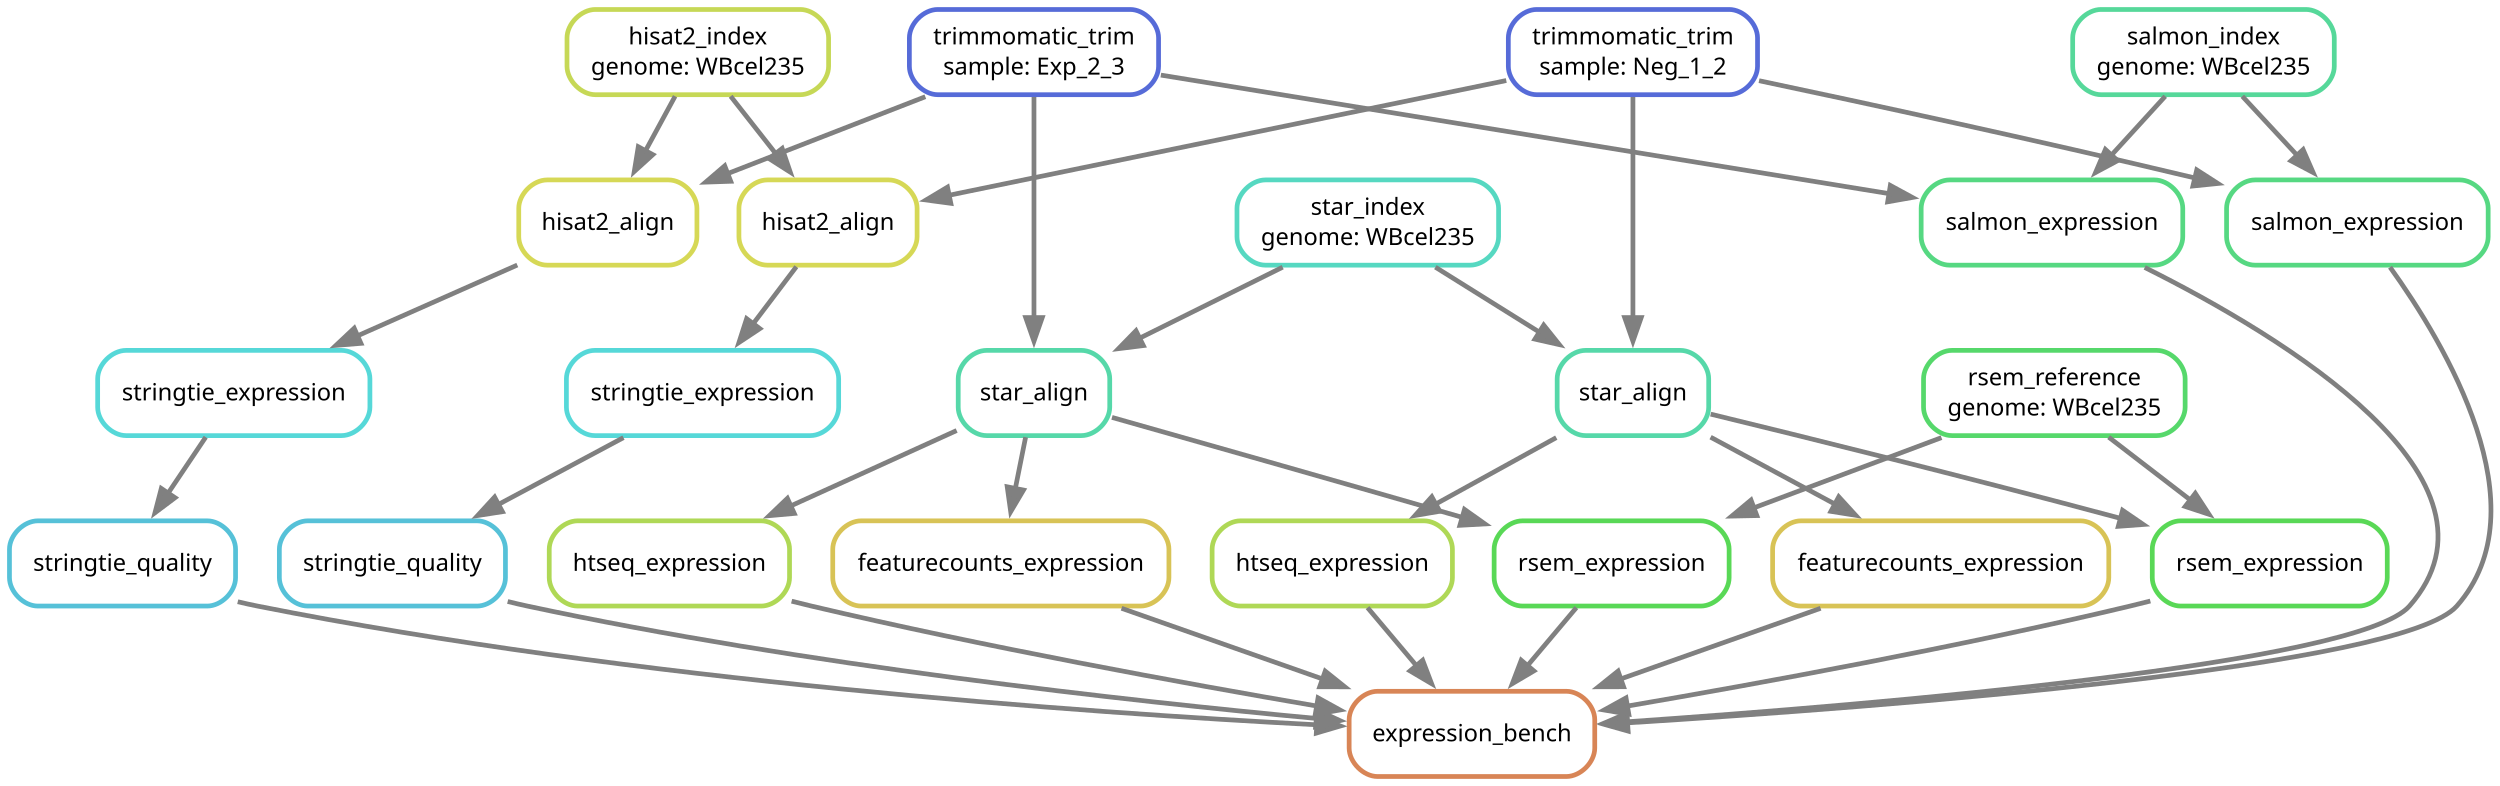
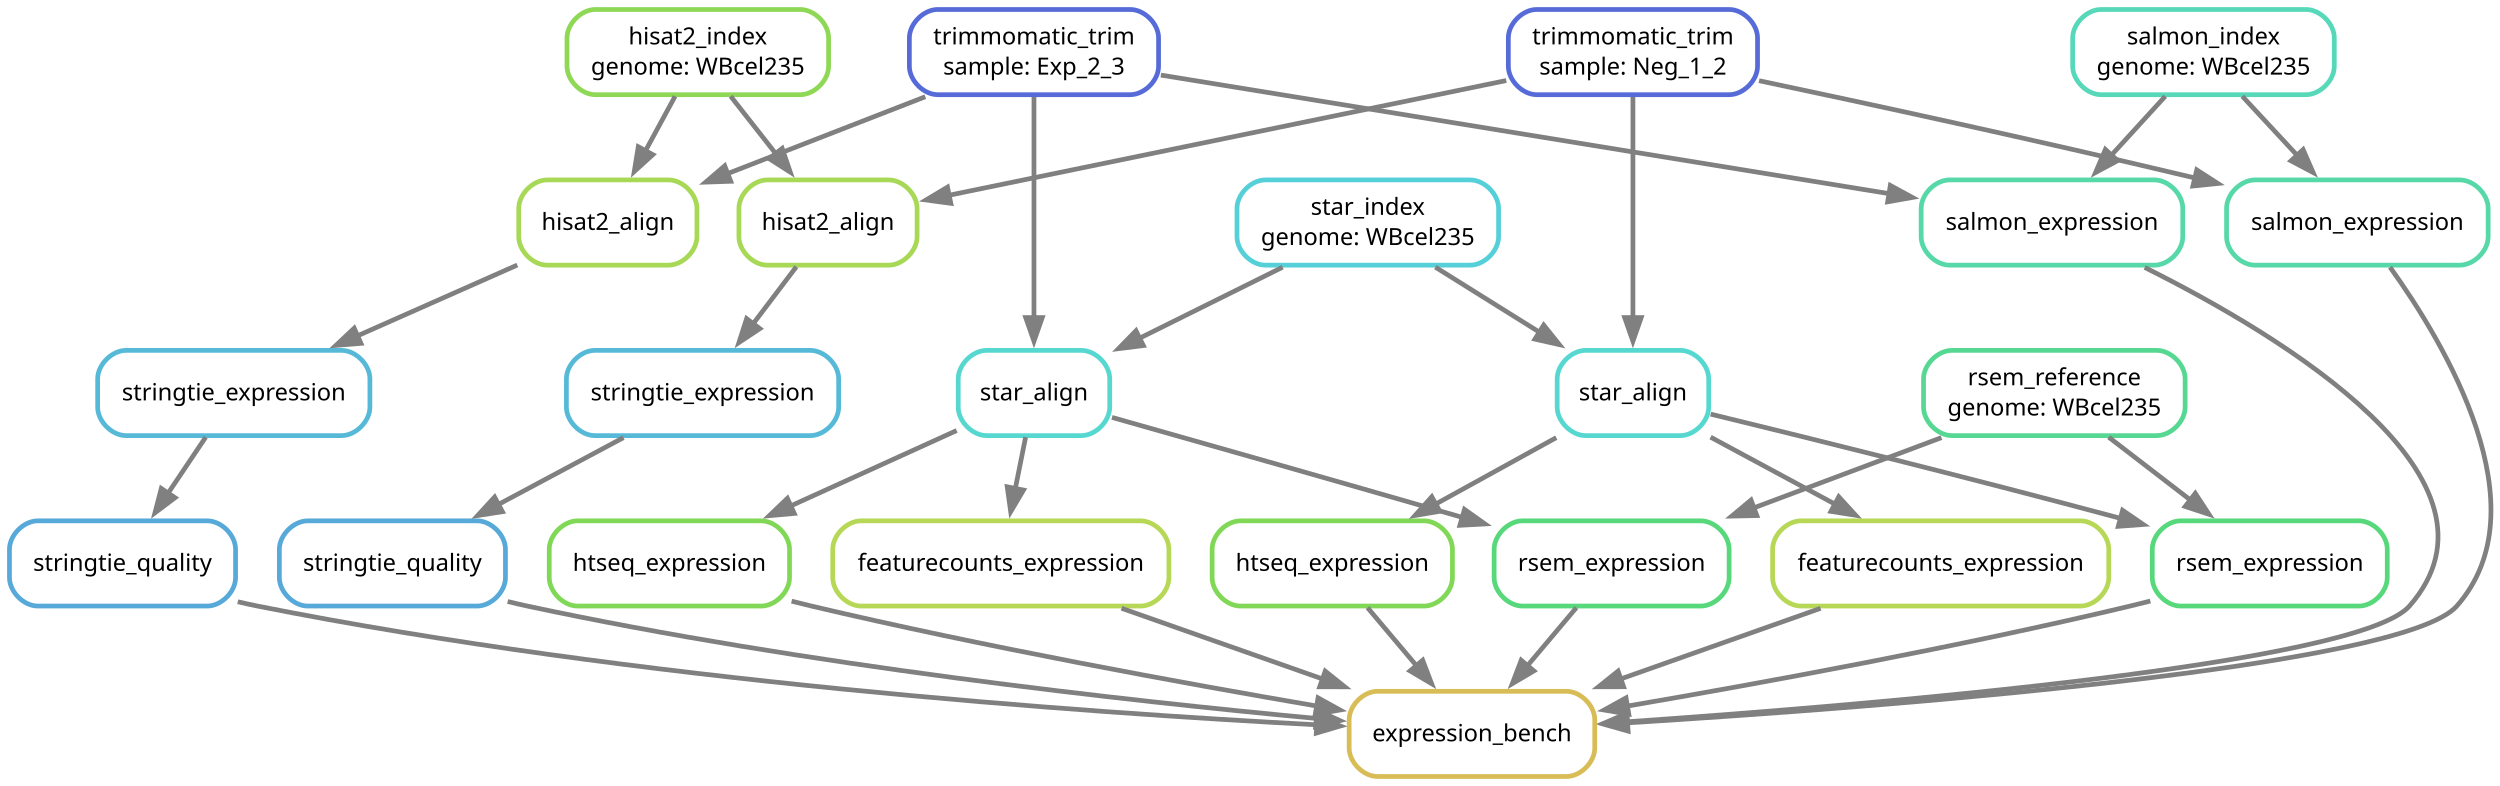
<svg xmlns="http://www.w3.org/2000/svg" width="1056pt" height="332pt" viewBox="0.00 0.00 1056.00 332.00">
  <g id="graph0" class="graph" transform="scale(1 1) rotate(0) translate(4 328)">
    <polygon fill="white" stroke="none" points="-4,4 -4,-328 1052.45,-328 1052.45,4 -4,4" />
    <g id="node1" class="node">
-       <path fill="none" stroke="#d88556" stroke-width="2" d="M657.62,-36C657.62,-36 577.88,-36 577.88,-36 571.88,-36 565.88,-30 565.88,-24 565.88,-24 565.88,-12 565.88,-12 565.88,-6 571.88,0 577.88,0 577.88,0 657.62,0 657.62,0 663.62,0 669.62,-6 669.62,-12 669.62,-12 669.62,-24 669.62,-24 669.62,-30 663.62,-36 657.62,-36" />
+       <path fill="none" stroke="#d8bc56" stroke-width="2" d="M657.62,-36C657.62,-36 577.88,-36 577.88,-36 571.88,-36 565.88,-30 565.88,-24 565.88,-24 565.88,-12 565.88,-12 565.88,-6 571.88,0 577.88,0 577.88,0 657.62,0 657.62,0 663.62,0 669.62,-6 669.62,-12 669.62,-12 669.62,-24 669.62,-24 669.62,-30 663.62,-36 657.62,-36" />
      <text xml:space="preserve" text-anchor="middle" x="617.75" y="-14.88" font-family="sans" font-size="10.00">expression_bench</text>
    </g>
    <g id="node2" class="node">
-       <path fill="none" stroke="#56c1d8" stroke-width="2" d="M83.5,-108C83.5,-108 12,-108 12,-108 6,-108 0,-102 0,-96 0,-96 0,-84 0,-84 0,-78 6,-72 12,-72 12,-72 83.5,-72 83.5,-72 89.5,-72 95.5,-78 95.5,-84 95.5,-84 95.5,-96 95.5,-96 95.5,-102 89.5,-108 83.5,-108" />
+       <path fill="none" stroke="#56a9d8" stroke-width="2" d="M83.5,-108C83.5,-108 12,-108 12,-108 6,-108 0,-102 0,-96 0,-96 0,-84 0,-84 0,-78 6,-72 12,-72 12,-72 83.5,-72 83.5,-72 89.5,-72 95.5,-78 95.5,-84 95.5,-84 95.5,-96 95.5,-96 95.5,-102 89.5,-108 83.5,-108" />
      <text xml:space="preserve" text-anchor="middle" x="47.75" y="-86.88" font-family="sans" font-size="10.00">stringtie_quality</text>
    </g>
    <g id="edge1" class="edge">
      <path fill="none" stroke="grey" stroke-width="2" d="M96.42,-73.83C99.22,-73.16 102.02,-72.54 104.75,-72 263.64,-40.39 454.19,-26.99 552.27,-21.84" />
      <polygon fill="grey" stroke="grey" stroke-width="2" points="552.37,-25.34 562.18,-21.34 552.01,-18.35 552.37,-25.34" />
    </g>
    <g id="node3" class="node">
-       <path fill="none" stroke="#56d8d8" stroke-width="2" d="M140.25,-180C140.25,-180 49.25,-180 49.25,-180 43.25,-180 37.25,-174 37.25,-168 37.25,-168 37.25,-156 37.25,-156 37.25,-150 43.25,-144 49.25,-144 49.25,-144 140.25,-144 140.25,-144 146.25,-144 152.25,-150 152.25,-156 152.25,-156 152.25,-168 152.25,-168 152.25,-174 146.25,-180 140.25,-180" />
+       <path fill="none" stroke="#56b9d8" stroke-width="2" d="M140.25,-180C140.25,-180 49.25,-180 49.25,-180 43.25,-180 37.25,-174 37.25,-168 37.25,-168 37.25,-156 37.25,-156 37.25,-150 43.25,-144 49.25,-144 49.25,-144 140.25,-144 140.25,-144 146.25,-144 152.25,-150 152.25,-156 152.25,-156 152.25,-168 152.25,-168 152.25,-174 146.25,-180 140.25,-180" />
      <text xml:space="preserve" text-anchor="middle" x="94.75" y="-158.88" font-family="sans" font-size="10.00">stringtie_expression</text>
    </g>
    <g id="edge11" class="edge">
      <path fill="none" stroke="grey" stroke-width="2" d="M82.89,-143.34C78.03,-136.1 72.28,-127.53 66.85,-119.45" />
      <polygon fill="grey" stroke="grey" stroke-width="2" points="69.94,-117.77 61.46,-111.41 64.13,-121.67 69.94,-117.77" />
    </g>
    <g id="node4" class="node">
-       <path fill="none" stroke="#d6d856" stroke-width="2" d="M278.38,-252C278.38,-252 227.12,-252 227.12,-252 221.12,-252 215.12,-246 215.12,-240 215.12,-240 215.12,-228 215.12,-228 215.12,-222 221.12,-216 227.12,-216 227.12,-216 278.38,-216 278.38,-216 284.38,-216 290.38,-222 290.38,-228 290.38,-228 290.38,-240 290.38,-240 290.38,-246 284.38,-252 278.38,-252" />
+       <path fill="none" stroke="#a7d856" stroke-width="2" d="M278.38,-252C278.38,-252 227.12,-252 227.12,-252 221.12,-252 215.12,-246 215.12,-240 215.12,-240 215.12,-228 215.12,-228 215.12,-222 221.12,-216 227.12,-216 227.12,-216 278.38,-216 278.38,-216 284.38,-216 290.38,-222 290.38,-228 290.38,-228 290.38,-240 290.38,-240 290.38,-246 284.38,-252 278.38,-252" />
      <text xml:space="preserve" text-anchor="middle" x="252.75" y="-230.88" font-family="sans" font-size="10.00">hisat2_align</text>
    </g>
    <g id="edge12" class="edge">
      <path fill="none" stroke="grey" stroke-width="2" d="M214.5,-216.05C194.24,-207.08 169.04,-195.91 147,-186.15" />
      <polygon fill="grey" stroke="grey" stroke-width="2" points="148.46,-182.97 137.9,-182.12 145.62,-189.37 148.46,-182.97" />
    </g>
    <g id="node5" class="node">
      <path fill="none" stroke="#566bd8" stroke-width="2" d="M473.38,-324C473.38,-324 392.12,-324 392.12,-324 386.12,-324 380.12,-318 380.12,-312 380.12,-312 380.12,-300 380.12,-300 380.12,-294 386.12,-288 392.12,-288 392.12,-288 473.38,-288 473.38,-288 479.38,-288 485.38,-294 485.38,-300 485.38,-300 485.38,-312 485.38,-312 485.38,-318 479.38,-324 473.38,-324" />
      <text xml:space="preserve" text-anchor="middle" x="432.75" y="-309.25" font-family="sans" font-size="10.00">trimmomatic_trim</text>
      <text xml:space="preserve" text-anchor="middle" x="432.75" y="-296.5" font-family="sans" font-size="10.00">sample: Exp_2_3</text>
    </g>
    <g id="edge13" class="edge">
      <path fill="none" stroke="grey" stroke-width="2" d="M386.86,-287.15C361.33,-277.22 329.49,-264.84 303.25,-254.64" />
      <polygon fill="grey" stroke="grey" stroke-width="2" points="304.66,-251.43 294.07,-251.07 302.12,-257.96 304.66,-251.43" />
    </g>
    <g id="node12" class="node">
-       <path fill="none" stroke="#56d8a9" stroke-width="2" d="M452.75,-180C452.75,-180 412.75,-180 412.75,-180 406.75,-180 400.75,-174 400.75,-168 400.75,-168 400.75,-156 400.75,-156 400.75,-150 406.75,-144 412.75,-144 412.75,-144 452.75,-144 452.75,-144 458.75,-144 464.75,-150 464.75,-156 464.75,-156 464.75,-168 464.75,-168 464.75,-174 458.75,-180 452.75,-180" />
+       <path fill="none" stroke="#56d8d0" stroke-width="2" d="M452.75,-180C452.75,-180 412.75,-180 412.75,-180 406.75,-180 400.75,-174 400.75,-168 400.75,-168 400.75,-156 400.75,-156 400.75,-150 406.75,-144 412.75,-144 412.75,-144 452.75,-144 452.75,-144 458.75,-144 464.75,-150 464.75,-156 464.75,-156 464.75,-168 464.75,-168 464.75,-174 458.75,-180 452.75,-180" />
      <text xml:space="preserve" text-anchor="middle" x="432.75" y="-158.88" font-family="sans" font-size="10.00">star_align</text>
    </g>
    <g id="edge20" class="edge">
      <path fill="none" stroke="grey" stroke-width="2" d="M432.75,-287.02C432.75,-263.54 432.75,-222.11 432.75,-193.64" />
      <polygon fill="grey" stroke="grey" stroke-width="2" points="436.25,-193.87 432.75,-183.87 429.25,-193.87 436.25,-193.87" />
    </g>
    <g id="node18" class="node">
-       <path fill="none" stroke="#56d882" stroke-width="2" d="M906,-252C906,-252 819.5,-252 819.5,-252 813.5,-252 807.5,-246 807.5,-240 807.5,-240 807.5,-228 807.5,-228 807.5,-222 813.5,-216 819.5,-216 819.5,-216 906,-216 906,-216 912,-216 918,-222 918,-228 918,-228 918,-240 918,-240 918,-246 912,-252 906,-252" />
+       <path fill="none" stroke="#56d8a9" stroke-width="2" d="M906,-252C906,-252 819.5,-252 819.5,-252 813.5,-252 807.5,-246 807.5,-240 807.5,-240 807.5,-228 807.5,-228 807.5,-222 813.5,-216 819.5,-216 819.5,-216 906,-216 906,-216 912,-216 918,-222 918,-228 918,-228 918,-240 918,-240 918,-246 912,-252 906,-252" />
      <text xml:space="preserve" text-anchor="middle" x="862.75" y="-230.88" font-family="sans" font-size="10.00">salmon_expression</text>
    </g>
    <g id="edge27" class="edge">
      <path fill="none" stroke="grey" stroke-width="2" d="M486.34,-296.28C564.18,-283.6 708.54,-260.1 794.09,-246.18" />
      <polygon fill="grey" stroke="grey" stroke-width="2" points="794.48,-249.66 803.79,-244.6 793.36,-242.75 794.48,-249.66" />
    </g>
    <g id="node6" class="node">
-       <path fill="none" stroke="#c6d856" stroke-width="2" d="M334,-324C334,-324 247.5,-324 247.5,-324 241.5,-324 235.5,-318 235.5,-312 235.5,-312 235.5,-300 235.5,-300 235.5,-294 241.5,-288 247.5,-288 247.5,-288 334,-288 334,-288 340,-288 346,-294 346,-300 346,-300 346,-312 346,-312 346,-318 340,-324 334,-324" />
+       <path fill="none" stroke="#8fd856" stroke-width="2" d="M334,-324C334,-324 247.5,-324 247.5,-324 241.5,-324 235.5,-318 235.5,-312 235.5,-312 235.5,-300 235.5,-300 235.5,-294 241.5,-288 247.5,-288 247.5,-288 334,-288 334,-288 340,-288 346,-294 346,-300 346,-300 346,-312 346,-312 346,-318 340,-324 334,-324" />
      <text xml:space="preserve" text-anchor="middle" x="290.75" y="-309.25" font-family="sans" font-size="10.00">hisat2_index</text>
      <text xml:space="preserve" text-anchor="middle" x="290.75" y="-296.5" font-family="sans" font-size="10.00">genome: WBcel235</text>
    </g>
    <g id="edge14" class="edge">
      <path fill="none" stroke="grey" stroke-width="2" d="M281.16,-287.34C277.36,-280.34 272.9,-272.12 268.64,-264.28" />
      <polygon fill="grey" stroke="grey" stroke-width="2" points="271.76,-262.68 263.91,-255.56 265.61,-266.02 271.76,-262.68" />
    </g>
    <g id="node9" class="node">
-       <path fill="none" stroke="#d6d856" stroke-width="2" d="M371.38,-252C371.38,-252 320.12,-252 320.12,-252 314.12,-252 308.12,-246 308.12,-240 308.12,-240 308.12,-228 308.12,-228 308.12,-222 314.12,-216 320.12,-216 320.12,-216 371.38,-216 371.38,-216 377.38,-216 383.38,-222 383.38,-228 383.38,-228 383.38,-240 383.38,-240 383.38,-246 377.38,-252 371.38,-252" />
+       <path fill="none" stroke="#a7d856" stroke-width="2" d="M371.38,-252C371.38,-252 320.12,-252 320.12,-252 314.12,-252 308.12,-246 308.12,-240 308.12,-240 308.12,-228 308.12,-228 308.12,-222 314.12,-216 320.12,-216 320.12,-216 371.38,-216 371.38,-216 377.38,-216 383.38,-222 383.38,-228 383.38,-228 383.38,-240 383.38,-240 383.38,-246 377.38,-252 371.38,-252" />
      <text xml:space="preserve" text-anchor="middle" x="345.75" y="-230.88" font-family="sans" font-size="10.00">hisat2_align</text>
    </g>
    <g id="edge18" class="edge">
      <path fill="none" stroke="grey" stroke-width="2" d="M304.63,-287.34C310.45,-279.93 317.35,-271.14 323.83,-262.9" />
      <polygon fill="grey" stroke="grey" stroke-width="2" points="326.39,-265.31 329.81,-255.28 320.88,-260.98 326.39,-265.31" />
    </g>
    <g id="node7" class="node">
-       <path fill="none" stroke="#56c1d8" stroke-width="2" d="M197.5,-108C197.5,-108 126,-108 126,-108 120,-108 114,-102 114,-96 114,-96 114,-84 114,-84 114,-78 120,-72 126,-72 126,-72 197.5,-72 197.5,-72 203.5,-72 209.5,-78 209.5,-84 209.5,-84 209.5,-96 209.5,-96 209.5,-102 203.5,-108 197.5,-108" />
+       <path fill="none" stroke="#56a9d8" stroke-width="2" d="M197.5,-108C197.5,-108 126,-108 126,-108 120,-108 114,-102 114,-96 114,-96 114,-84 114,-84 114,-78 120,-72 126,-72 126,-72 197.5,-72 197.5,-72 203.5,-72 209.5,-78 209.5,-84 209.5,-84 209.5,-96 209.5,-96 209.5,-102 203.5,-108 197.5,-108" />
      <text xml:space="preserve" text-anchor="middle" x="161.75" y="-86.88" font-family="sans" font-size="10.00">stringtie_quality</text>
    </g>
    <g id="edge2" class="edge">
      <path fill="none" stroke="grey" stroke-width="2" d="M210.44,-73.93C213.24,-73.23 216.02,-72.58 218.75,-72 334.93,-47.12 472.8,-31.91 552.29,-24.5" />
      <polygon fill="grey" stroke="grey" stroke-width="2" points="552.36,-28.01 562,-23.61 551.72,-21.04 552.36,-28.01" />
    </g>
    <g id="node8" class="node">
-       <path fill="none" stroke="#56d8d8" stroke-width="2" d="M338.25,-180C338.25,-180 247.25,-180 247.25,-180 241.25,-180 235.25,-174 235.25,-168 235.25,-168 235.25,-156 235.25,-156 235.25,-150 241.25,-144 247.25,-144 247.25,-144 338.25,-144 338.25,-144 344.25,-144 350.25,-150 350.25,-156 350.25,-156 350.25,-168 350.25,-168 350.25,-174 344.25,-180 338.25,-180" />
+       <path fill="none" stroke="#56b9d8" stroke-width="2" d="M338.25,-180C338.25,-180 247.25,-180 247.25,-180 241.25,-180 235.25,-174 235.25,-168 235.25,-168 235.25,-156 235.25,-156 235.25,-150 241.25,-144 247.25,-144 247.25,-144 338.25,-144 338.25,-144 344.25,-144 350.25,-150 350.25,-156 350.25,-156 350.25,-168 350.25,-168 350.25,-174 344.25,-180 338.25,-180" />
      <text xml:space="preserve" text-anchor="middle" x="292.75" y="-158.88" font-family="sans" font-size="10.00">stringtie_expression</text>
    </g>
    <g id="edge15" class="edge">
      <path fill="none" stroke="grey" stroke-width="2" d="M259.35,-143.15C243.19,-134.52 223.55,-124.02 206.14,-114.72" />
      <polygon fill="grey" stroke="grey" stroke-width="2" points="208.22,-111.87 197.75,-110.24 204.92,-118.04 208.22,-111.87" />
    </g>
    <g id="edge16" class="edge">
      <path fill="none" stroke="grey" stroke-width="2" d="M332.38,-215.34C326.83,-208.01 320.26,-199.34 314.08,-191.18" />
      <polygon fill="grey" stroke="grey" stroke-width="2" points="316.96,-189.18 308.13,-183.32 311.38,-193.4 316.96,-189.18" />
    </g>
    <g id="node10" class="node">
      <path fill="none" stroke="#566bd8" stroke-width="2" d="M726.38,-324C726.38,-324 645.12,-324 645.12,-324 639.12,-324 633.12,-318 633.12,-312 633.12,-312 633.12,-300 633.12,-300 633.12,-294 639.12,-288 645.12,-288 645.12,-288 726.38,-288 726.38,-288 732.38,-288 738.38,-294 738.38,-300 738.38,-300 738.38,-312 738.38,-312 738.38,-318 732.38,-324 726.38,-324" />
      <text xml:space="preserve" text-anchor="middle" x="685.75" y="-309.25" font-family="sans" font-size="10.00">trimmomatic_trim</text>
      <text xml:space="preserve" text-anchor="middle" x="685.75" y="-296.5" font-family="sans" font-size="10.00">sample: Neg_1_2</text>
    </g>
    <g id="edge17" class="edge">
      <path fill="none" stroke="grey" stroke-width="2" d="M632.25,-293.99C567.69,-280.69 459.94,-258.51 396.6,-245.47" />
      <polygon fill="grey" stroke="grey" stroke-width="2" points="397.63,-242.11 387.13,-243.52 396.22,-248.96 397.63,-242.11" />
    </g>
    <g id="node15" class="node">
-       <path fill="none" stroke="#56d8a9" stroke-width="2" d="M705.75,-180C705.75,-180 665.75,-180 665.75,-180 659.75,-180 653.75,-174 653.75,-168 653.75,-168 653.75,-156 653.75,-156 653.75,-150 659.75,-144 665.75,-144 665.75,-144 705.75,-144 705.75,-144 711.75,-144 717.75,-150 717.75,-156 717.75,-156 717.75,-168 717.75,-168 717.75,-174 711.75,-180 705.75,-180" />
+       <path fill="none" stroke="#56d8d0" stroke-width="2" d="M705.75,-180C705.75,-180 665.75,-180 665.75,-180 659.75,-180 653.75,-174 653.75,-168 653.75,-168 653.75,-156 653.75,-156 653.75,-150 659.75,-144 665.75,-144 665.75,-144 705.75,-144 705.75,-144 711.75,-144 717.75,-150 717.75,-156 717.75,-156 717.75,-168 717.75,-168 717.75,-174 711.75,-180 705.75,-180" />
      <text xml:space="preserve" text-anchor="middle" x="685.75" y="-158.88" font-family="sans" font-size="10.00">star_align</text>
    </g>
    <g id="edge23" class="edge">
      <path fill="none" stroke="grey" stroke-width="2" d="M685.75,-287.02C685.75,-263.54 685.75,-222.11 685.75,-193.64" />
      <polygon fill="grey" stroke="grey" stroke-width="2" points="689.25,-193.87 685.75,-183.87 682.25,-193.87 689.25,-193.87" />
    </g>
    <g id="node20" class="node">
-       <path fill="none" stroke="#56d882" stroke-width="2" d="M1035,-252C1035,-252 948.5,-252 948.5,-252 942.5,-252 936.5,-246 936.5,-240 936.5,-240 936.5,-228 936.5,-228 936.5,-222 942.5,-216 948.5,-216 948.5,-216 1035,-216 1035,-216 1041,-216 1047,-222 1047,-228 1047,-228 1047,-240 1047,-240 1047,-246 1041,-252 1035,-252" />
+       <path fill="none" stroke="#56d8a9" stroke-width="2" d="M1035,-252C1035,-252 948.5,-252 948.5,-252 942.5,-252 936.5,-246 936.5,-240 936.5,-240 936.5,-228 936.5,-228 936.5,-222 942.5,-216 948.5,-216 948.5,-216 1035,-216 1035,-216 1041,-216 1047,-222 1047,-228 1047,-228 1047,-240 1047,-240 1047,-246 1041,-252 1035,-252" />
      <text xml:space="preserve" text-anchor="middle" x="991.75" y="-230.88" font-family="sans" font-size="10.00">salmon_expression</text>
    </g>
    <g id="edge29" class="edge">
      <path fill="none" stroke="grey" stroke-width="2" d="M739.02,-293.91C785.17,-284.17 854.05,-269.29 923.29,-252.78" />
      <polygon fill="grey" stroke="grey" stroke-width="2" points="923.91,-256.23 932.82,-250.5 922.28,-249.43 923.91,-256.23" />
    </g>
    <g id="node11" class="node">
-       <path fill="none" stroke="#afd856" stroke-width="2" d="M317.5,-108C317.5,-108 240,-108 240,-108 234,-108 228,-102 228,-96 228,-96 228,-84 228,-84 228,-78 234,-72 240,-72 240,-72 317.5,-72 317.5,-72 323.5,-72 329.5,-78 329.5,-84 329.5,-84 329.5,-96 329.5,-96 329.5,-102 323.5,-108 317.5,-108" />
+       <path fill="none" stroke="#80d856" stroke-width="2" d="M317.5,-108C317.5,-108 240,-108 240,-108 234,-108 228,-102 228,-96 228,-96 228,-84 228,-84 228,-78 234,-72 240,-72 240,-72 317.5,-72 317.5,-72 323.5,-72 329.5,-78 329.5,-84 329.5,-84 329.5,-96 329.5,-96 329.5,-102 323.5,-108 317.5,-108" />
      <text xml:space="preserve" text-anchor="middle" x="278.75" y="-86.88" font-family="sans" font-size="10.00">htseq_expression</text>
    </g>
    <g id="edge3" class="edge">
      <path fill="none" stroke="grey" stroke-width="2" d="M330.38,-74.06C333.21,-73.34 336.01,-72.65 338.75,-72 411.31,-54.86 495.5,-39.48 552.26,-29.76" />
      <polygon fill="grey" stroke="grey" stroke-width="2" points="552.75,-33.22 562.02,-28.1 551.58,-26.32 552.75,-33.22" />
    </g>
    <g id="edge19" class="edge">
      <path fill="none" stroke="grey" stroke-width="2" d="M400.09,-146.15C379.72,-136.89 353.06,-124.78 329.92,-114.26" />
      <polygon fill="grey" stroke="grey" stroke-width="2" points="331.5,-111.13 320.95,-110.18 328.6,-117.5 331.5,-111.13" />
    </g>
    <g id="node16" class="node">
-       <path fill="none" stroke="#d8c356" stroke-width="2" d="M477.75,-108C477.75,-108 359.75,-108 359.75,-108 353.75,-108 347.75,-102 347.75,-96 347.75,-96 347.75,-84 347.75,-84 347.75,-78 353.75,-72 359.75,-72 359.75,-72 477.75,-72 477.75,-72 483.75,-72 489.75,-78 489.75,-84 489.75,-84 489.75,-96 489.75,-96 489.75,-102 483.75,-108 477.75,-108" />
+       <path fill="none" stroke="#b6d856" stroke-width="2" d="M477.75,-108C477.75,-108 359.75,-108 359.75,-108 353.75,-108 347.75,-102 347.75,-96 347.75,-96 347.75,-84 347.75,-84 347.75,-78 353.75,-72 359.75,-72 359.75,-72 477.75,-72 477.75,-72 483.75,-72 489.75,-78 489.75,-84 489.75,-84 489.75,-96 489.75,-96 489.75,-102 483.75,-108 477.75,-108" />
      <text xml:space="preserve" text-anchor="middle" x="418.75" y="-86.88" font-family="sans" font-size="10.00">featurecounts_expression</text>
    </g>
    <g id="edge25" class="edge">
      <path fill="none" stroke="grey" stroke-width="2" d="M429.22,-143.34C427.9,-136.75 426.37,-129.08 424.88,-121.67" />
      <polygon fill="grey" stroke="grey" stroke-width="2" points="428.32,-120.99 422.92,-111.87 421.45,-122.36 428.32,-120.99" />
    </g>
    <g id="node21" class="node">
-       <path fill="none" stroke="#59d856" stroke-width="2" d="M714.38,-108C714.38,-108 639.12,-108 639.12,-108 633.12,-108 627.12,-102 627.12,-96 627.12,-96 627.12,-84 627.12,-84 627.12,-78 633.12,-72 639.12,-72 639.12,-72 714.38,-72 714.38,-72 720.38,-72 726.38,-78 726.38,-84 726.38,-84 726.38,-96 726.38,-96 726.38,-102 720.38,-108 714.38,-108" />
+       <path fill="none" stroke="#56d87b" stroke-width="2" d="M714.38,-108C714.38,-108 639.12,-108 639.12,-108 633.12,-108 627.12,-102 627.12,-96 627.12,-96 627.12,-84 627.12,-84 627.12,-78 633.12,-72 639.12,-72 639.12,-72 714.38,-72 714.38,-72 720.38,-72 726.38,-78 726.38,-84 726.38,-84 726.38,-96 726.38,-96 726.38,-102 720.38,-108 714.38,-108" />
      <text xml:space="preserve" text-anchor="middle" x="676.75" y="-86.88" font-family="sans" font-size="10.00">rsem_expression</text>
    </g>
    <g id="edge31" class="edge">
      <path fill="none" stroke="grey" stroke-width="2" d="M465.7,-151.69C500.35,-141.89 556.8,-125.86 613.64,-109.47" />
      <polygon fill="grey" stroke="grey" stroke-width="2" points="614.6,-112.83 623.24,-106.7 612.66,-106.11 614.6,-112.83" />
    </g>
    <g id="node13" class="node">
-       <path fill="none" stroke="#56d8c1" stroke-width="2" d="M617,-252C617,-252 530.5,-252 530.5,-252 524.5,-252 518.5,-246 518.5,-240 518.5,-240 518.5,-228 518.5,-228 518.5,-222 524.5,-216 530.5,-216 530.5,-216 617,-216 617,-216 623,-216 629,-222 629,-228 629,-228 629,-240 629,-240 629,-246 623,-252 617,-252" />
+       <path fill="none" stroke="#56d0d8" stroke-width="2" d="M617,-252C617,-252 530.5,-252 530.5,-252 524.5,-252 518.5,-246 518.5,-240 518.5,-240 518.5,-228 518.5,-228 518.5,-222 524.5,-216 530.5,-216 530.5,-216 617,-216 617,-216 623,-216 629,-222 629,-228 629,-228 629,-240 629,-240 629,-246 623,-252 617,-252" />
      <text xml:space="preserve" text-anchor="middle" x="573.75" y="-237.25" font-family="sans" font-size="10.00">star_index</text>
      <text xml:space="preserve" text-anchor="middle" x="573.75" y="-224.5" font-family="sans" font-size="10.00">genome: WBcel235</text>
    </g>
    <g id="edge21" class="edge">
      <path fill="none" stroke="grey" stroke-width="2" d="M537.8,-215.15C519.34,-205.99 496.67,-194.73 477.13,-185.03" />
      <polygon fill="grey" stroke="grey" stroke-width="2" points="478.95,-182.03 468.44,-180.72 475.84,-188.3 478.95,-182.03" />
    </g>
    <g id="edge24" class="edge">
      <path fill="none" stroke="grey" stroke-width="2" d="M602.3,-215.15C615.73,-206.76 631.96,-196.62 646.51,-187.52" />
      <polygon fill="grey" stroke="grey" stroke-width="2" points="648.06,-190.68 654.68,-182.42 644.35,-184.75 648.06,-190.68" />
    </g>
    <g id="node14" class="node">
-       <path fill="none" stroke="#afd856" stroke-width="2" d="M597.5,-108C597.5,-108 520,-108 520,-108 514,-108 508,-102 508,-96 508,-96 508,-84 508,-84 508,-78 514,-72 520,-72 520,-72 597.5,-72 597.5,-72 603.5,-72 609.5,-78 609.5,-84 609.5,-84 609.5,-96 609.5,-96 609.5,-102 603.5,-108 597.5,-108" />
+       <path fill="none" stroke="#80d856" stroke-width="2" d="M597.5,-108C597.5,-108 520,-108 520,-108 514,-108 508,-102 508,-96 508,-96 508,-84 508,-84 508,-78 514,-72 520,-72 520,-72 597.5,-72 597.5,-72 603.5,-72 609.5,-78 609.5,-84 609.5,-84 609.5,-96 609.5,-96 609.5,-102 603.5,-108 597.5,-108" />
      <text xml:space="preserve" text-anchor="middle" x="558.75" y="-86.88" font-family="sans" font-size="10.00">htseq_expression</text>
    </g>
    <g id="edge4" class="edge">
      <path fill="none" stroke="grey" stroke-width="2" d="M573.64,-71.34C579.95,-63.85 587.45,-54.95 594.46,-46.63" />
      <polygon fill="grey" stroke="grey" stroke-width="2" points="596.94,-49.12 600.71,-39.22 591.59,-44.61 596.94,-49.12" />
    </g>
    <g id="edge22" class="edge">
      <path fill="none" stroke="grey" stroke-width="2" d="M653.37,-143.15C637.85,-134.6 619.03,-124.22 602.27,-114.99" />
      <polygon fill="grey" stroke="grey" stroke-width="2" points="604.17,-112.04 593.72,-110.27 600.79,-118.17 604.17,-112.04" />
    </g>
    <g id="node17" class="node">
-       <path fill="none" stroke="#d8c356" stroke-width="2" d="M874.75,-108C874.75,-108 756.75,-108 756.75,-108 750.75,-108 744.75,-102 744.75,-96 744.75,-96 744.75,-84 744.75,-84 744.75,-78 750.75,-72 756.75,-72 756.75,-72 874.75,-72 874.75,-72 880.75,-72 886.75,-78 886.75,-84 886.75,-84 886.75,-96 886.75,-96 886.75,-102 880.75,-108 874.75,-108" />
+       <path fill="none" stroke="#b6d856" stroke-width="2" d="M874.75,-108C874.75,-108 756.75,-108 756.75,-108 750.75,-108 744.75,-102 744.75,-96 744.75,-96 744.75,-84 744.75,-84 744.75,-78 750.75,-72 756.75,-72 756.75,-72 874.75,-72 874.75,-72 880.75,-72 886.75,-78 886.75,-84 886.75,-84 886.75,-96 886.75,-96 886.75,-102 880.75,-108 874.75,-108" />
      <text xml:space="preserve" text-anchor="middle" x="815.75" y="-86.88" font-family="sans" font-size="10.00">featurecounts_expression</text>
    </g>
    <g id="edge26" class="edge">
      <path fill="none" stroke="grey" stroke-width="2" d="M718.55,-143.34C734.6,-134.7 754.14,-124.17 771.48,-114.84" />
      <polygon fill="grey" stroke="grey" stroke-width="2" points="772.69,-118.16 779.84,-110.34 769.37,-112 772.69,-118.16" />
    </g>
    <g id="node23" class="node">
-       <path fill="none" stroke="#59d856" stroke-width="2" d="M992.38,-108C992.38,-108 917.12,-108 917.12,-108 911.12,-108 905.12,-102 905.12,-96 905.12,-96 905.12,-84 905.12,-84 905.12,-78 911.12,-72 917.12,-72 917.12,-72 992.38,-72 992.38,-72 998.38,-72 1004.38,-78 1004.38,-84 1004.38,-84 1004.38,-96 1004.38,-96 1004.38,-102 998.38,-108 992.38,-108" />
+       <path fill="none" stroke="#56d87b" stroke-width="2" d="M992.38,-108C992.38,-108 917.12,-108 917.12,-108 911.12,-108 905.12,-102 905.12,-96 905.12,-96 905.12,-84 905.12,-84 905.12,-78 911.12,-72 917.12,-72 917.12,-72 992.38,-72 992.38,-72 998.38,-72 1004.38,-78 1004.38,-84 1004.38,-84 1004.38,-96 1004.38,-96 1004.38,-102 998.38,-108 992.38,-108" />
      <text xml:space="preserve" text-anchor="middle" x="954.75" y="-86.88" font-family="sans" font-size="10.00">rsem_expression</text>
    </g>
    <g id="edge33" class="edge">
      <path fill="none" stroke="grey" stroke-width="2" d="M718.58,-153.07C757.55,-143.59 824.83,-126.97 891.76,-109.03" />
      <polygon fill="grey" stroke="grey" stroke-width="2" points="892.58,-112.44 901.33,-106.46 890.76,-105.68 892.58,-112.44" />
    </g>
    <g id="edge5" class="edge">
      <path fill="none" stroke="grey" stroke-width="2" d="M469.74,-71.06C495.6,-61.97 527.26,-50.83 554.65,-41.2" />
      <polygon fill="grey" stroke="grey" stroke-width="2" points="555.77,-44.51 564.04,-37.89 553.44,-37.91 555.77,-44.51" />
    </g>
    <g id="edge6" class="edge">
      <path fill="none" stroke="grey" stroke-width="2" d="M765.02,-71.06C739.28,-61.97 707.79,-50.83 680.54,-41.2" />
      <polygon fill="grey" stroke="grey" stroke-width="2" points="681.8,-37.93 671.2,-37.9 679.47,-44.53 681.8,-37.93" />
    </g>
    <g id="edge7" class="edge">
      <path fill="none" stroke="grey" stroke-width="2" d="M901.93,-215.03C960.79,-185.67 1060.44,-125.35 1013.75,-72 992.35,-47.54 790.01,-30.49 683.15,-23.11" />
      <polygon fill="grey" stroke="grey" stroke-width="2" points="683.53,-19.62 673.32,-22.44 683.06,-26.61 683.53,-19.62" />
    </g>
    <g id="node19" class="node">
-       <path fill="none" stroke="#56d89a" stroke-width="2" d="M970,-324C970,-324 883.5,-324 883.5,-324 877.5,-324 871.5,-318 871.5,-312 871.5,-312 871.5,-300 871.5,-300 871.5,-294 877.5,-288 883.5,-288 883.5,-288 970,-288 970,-288 976,-288 982,-294 982,-300 982,-300 982,-312 982,-312 982,-318 976,-324 970,-324" />
+       <path fill="none" stroke="#56d8b9" stroke-width="2" d="M970,-324C970,-324 883.5,-324 883.5,-324 877.5,-324 871.5,-318 871.5,-312 871.5,-312 871.5,-300 871.5,-300 871.5,-294 877.5,-288 883.5,-288 883.5,-288 970,-288 970,-288 976,-288 982,-294 982,-300 982,-300 982,-312 982,-312 982,-318 976,-324 970,-324" />
      <text xml:space="preserve" text-anchor="middle" x="926.75" y="-309.25" font-family="sans" font-size="10.00">salmon_index</text>
      <text xml:space="preserve" text-anchor="middle" x="926.75" y="-296.5" font-family="sans" font-size="10.00">genome: WBcel235</text>
    </g>
    <g id="edge28" class="edge">
      <path fill="none" stroke="grey" stroke-width="2" d="M910.6,-287.34C903.68,-279.77 895.44,-270.75 887.76,-262.35" />
      <polygon fill="grey" stroke="grey" stroke-width="2" points="890.49,-260.15 881.16,-255.14 885.32,-264.88 890.49,-260.15" />
    </g>
    <g id="edge30" class="edge">
      <path fill="none" stroke="grey" stroke-width="2" d="M943.15,-287.34C950.18,-279.77 958.55,-270.75 966.35,-262.35" />
      <polygon fill="grey" stroke="grey" stroke-width="2" points="968.83,-264.83 973.07,-255.12 963.7,-260.07 968.83,-264.83" />
    </g>
    <g id="edge8" class="edge">
      <path fill="none" stroke="grey" stroke-width="2" d="M1005.55,-215.14C1028.89,-182.65 1070.22,-113.41 1033.75,-72 1010.98,-46.15 794.52,-29.55 683.19,-22.66" />
      <polygon fill="grey" stroke="grey" stroke-width="2" points="683.7,-19.18 673.5,-22.07 683.27,-26.17 683.7,-19.18" />
    </g>
    <g id="edge9" class="edge">
      <path fill="none" stroke="grey" stroke-width="2" d="M661.86,-71.34C655.55,-63.85 648.05,-54.95 641.04,-46.63" />
      <polygon fill="grey" stroke="grey" stroke-width="2" points="643.91,-44.61 634.79,-39.22 638.56,-49.12 643.91,-44.61" />
    </g>
    <g id="node22" class="node">
-       <path fill="none" stroke="#56d86b" stroke-width="2" d="M907,-180C907,-180 820.5,-180 820.5,-180 814.5,-180 808.5,-174 808.5,-168 808.5,-168 808.5,-156 808.5,-156 808.5,-150 814.5,-144 820.5,-144 820.5,-144 907,-144 907,-144 913,-144 919,-150 919,-156 919,-156 919,-168 919,-168 919,-174 913,-180 907,-180" />
+       <path fill="none" stroke="#56d892" stroke-width="2" d="M907,-180C907,-180 820.5,-180 820.5,-180 814.5,-180 808.5,-174 808.5,-168 808.5,-168 808.5,-156 808.5,-156 808.5,-150 814.5,-144 820.5,-144 820.5,-144 907,-144 907,-144 913,-144 919,-150 919,-156 919,-156 919,-168 919,-168 919,-174 913,-180 907,-180" />
      <text xml:space="preserve" text-anchor="middle" x="863.75" y="-165.25" font-family="sans" font-size="10.00">rsem_reference</text>
      <text xml:space="preserve" text-anchor="middle" x="863.75" y="-152.5" font-family="sans" font-size="10.00">genome: WBcel235</text>
    </g>
    <g id="edge32" class="edge">
      <path fill="none" stroke="grey" stroke-width="2" d="M816.08,-143.15C791.88,-134.1 762.25,-123.01 736.54,-113.38" />
      <polygon fill="grey" stroke="grey" stroke-width="2" points="738.09,-110.22 727.49,-110 735.63,-116.78 738.09,-110.22" />
    </g>
    <g id="edge34" class="edge">
      <path fill="none" stroke="grey" stroke-width="2" d="M886.71,-143.34C897.19,-135.27 909.81,-125.57 921.32,-116.72" />
      <polygon fill="grey" stroke="grey" stroke-width="2" points="923.29,-119.62 929.08,-110.75 919.02,-114.07 923.29,-119.62" />
    </g>
    <g id="edge10" class="edge">
      <path fill="none" stroke="grey" stroke-width="2" d="M904.3,-74.13C901.41,-73.39 898.55,-72.67 895.75,-72 823.59,-54.77 739.85,-39.42 683.28,-29.74" />
      <polygon fill="grey" stroke="grey" stroke-width="2" points="684.01,-26.31 673.56,-28.09 682.83,-33.21 684.01,-26.31" />
    </g>
  </g>
</svg>
